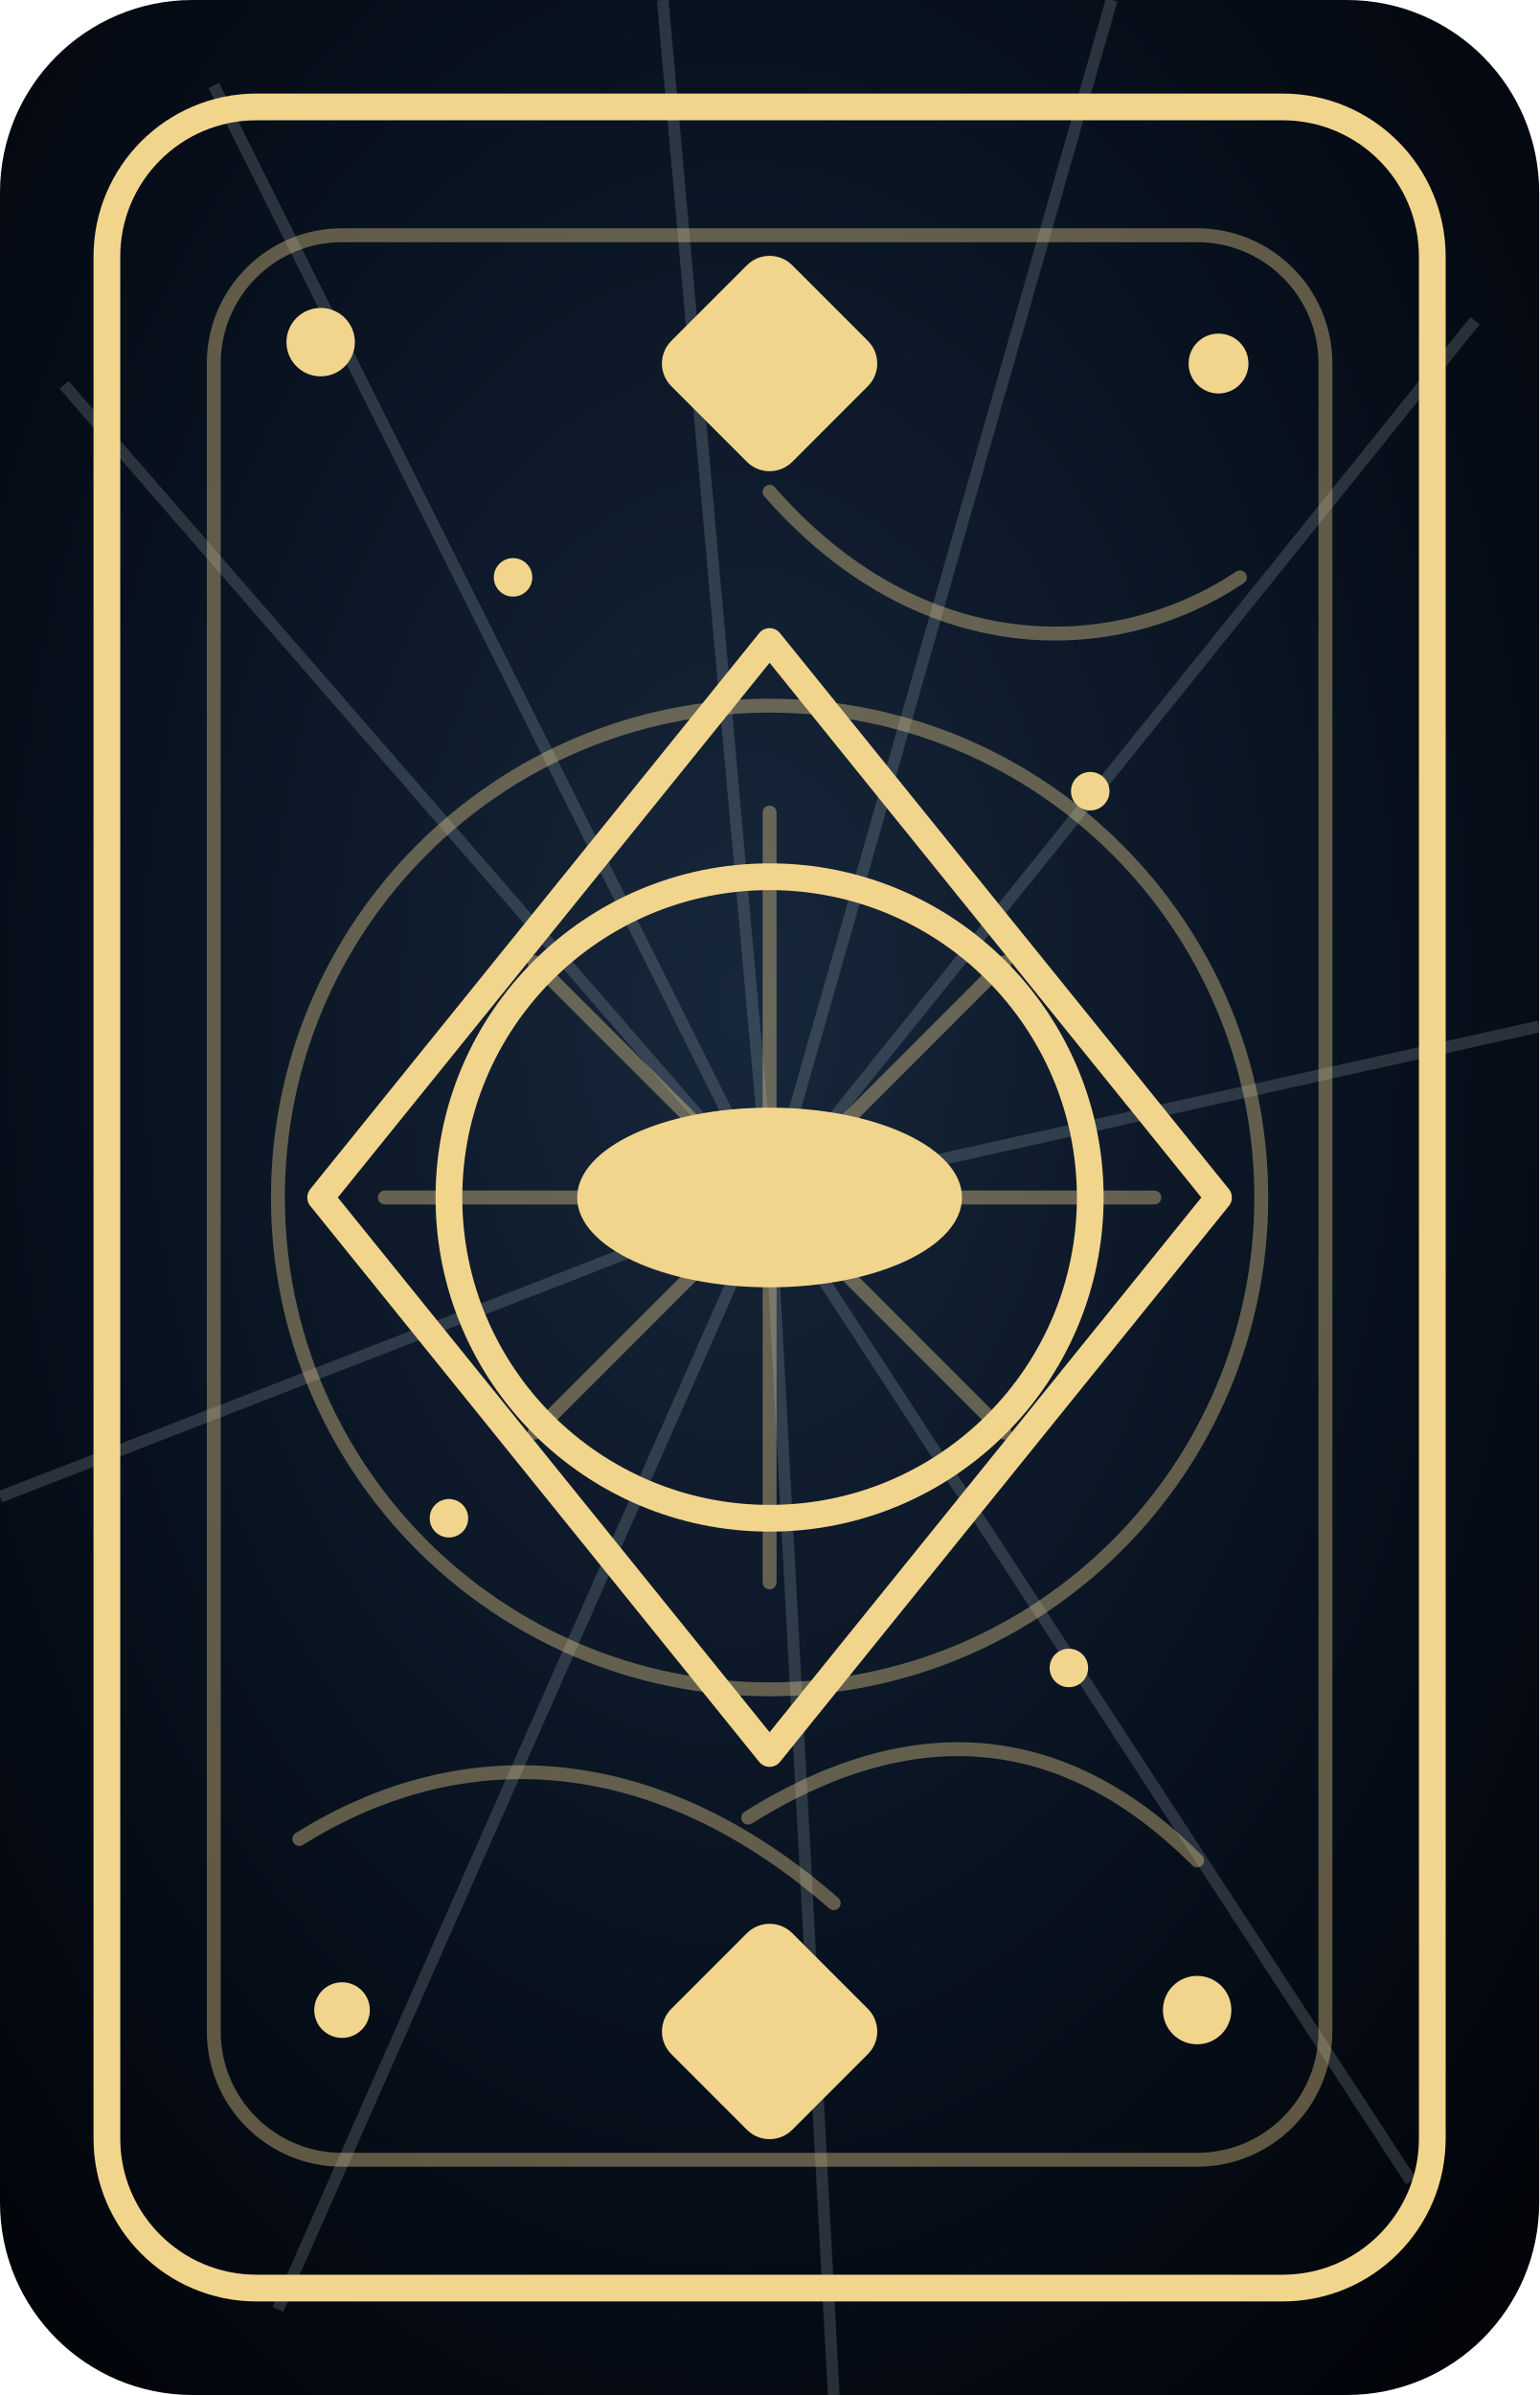
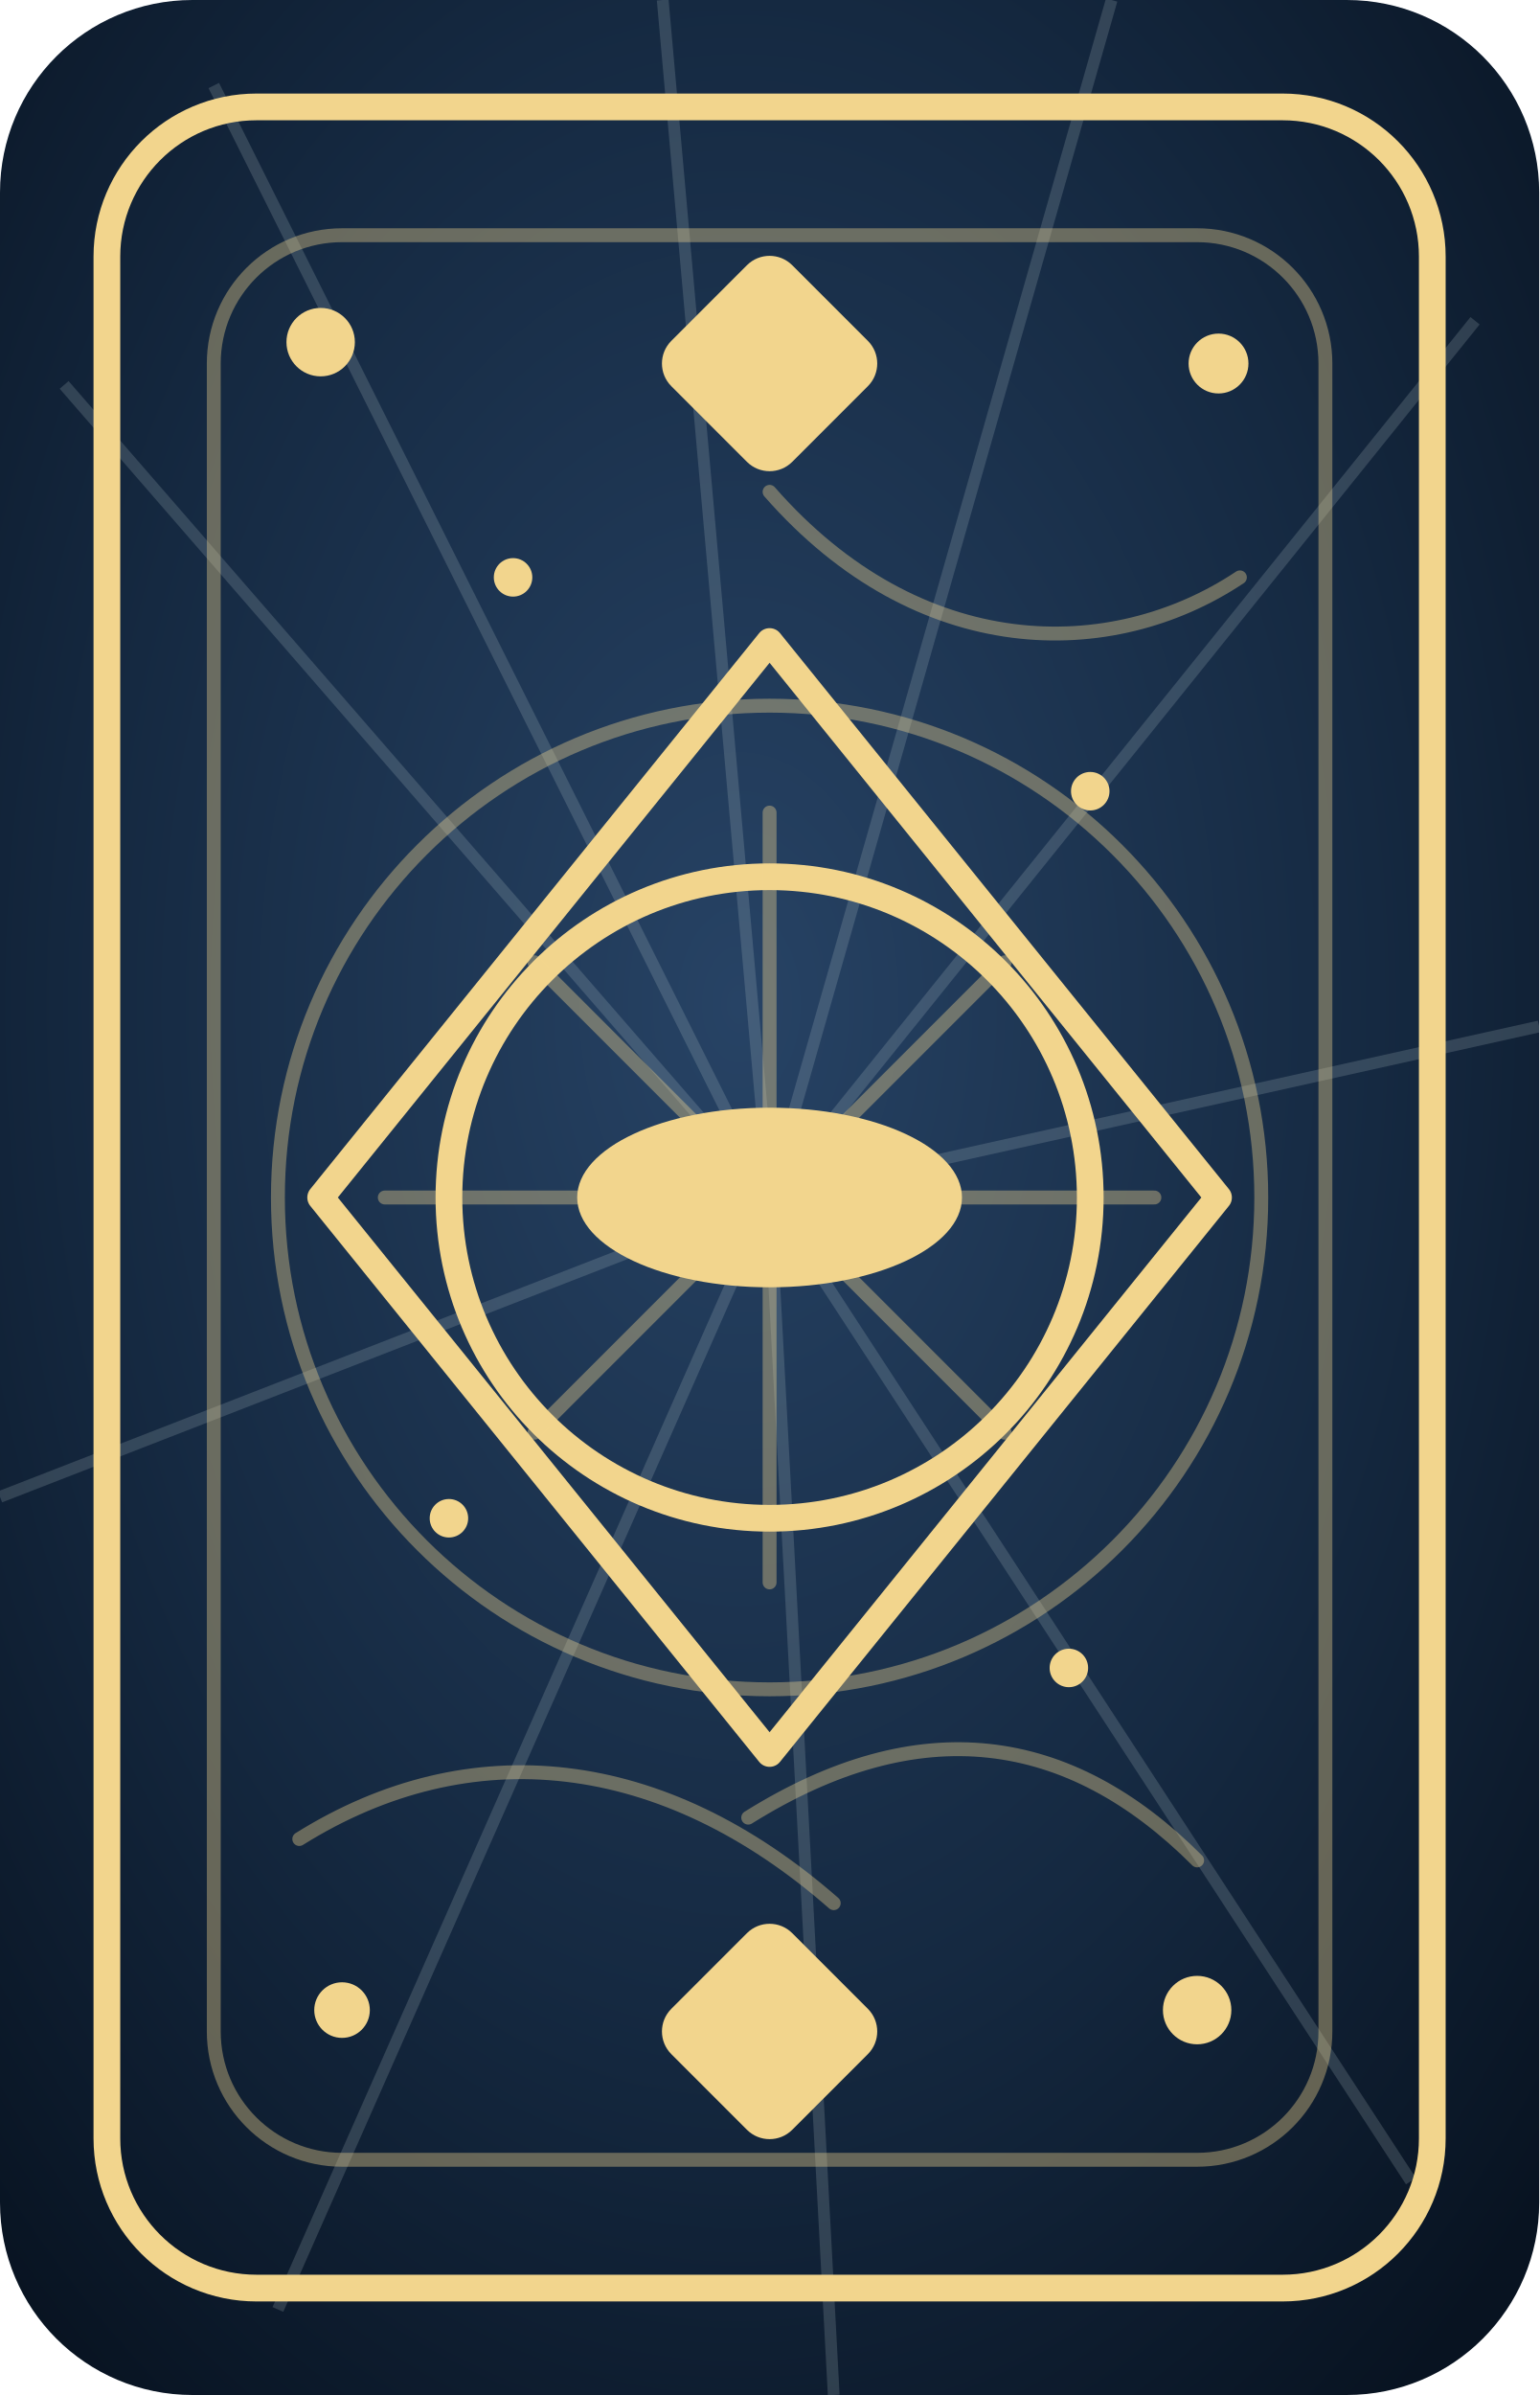
<svg xmlns="http://www.w3.org/2000/svg" viewBox="0 0 72 112" role="img" aria-label="Hint tarot card back">
  <defs>
    <radialGradient id="bg" cx="48%" cy="42%" r="72%">
-       <stop offset="0" stop-color="#17273b" />
-       <stop offset="0.58" stop-color="#08111f" />
-       <stop offset="1" stop-color="#020409" />
+       <stop offset="0" stop-color="#274365" />
+       <stop offset="0.58" stop-color="#152941" />
+       <stop offset="1" stop-color="#081321" />
    </radialGradient>
    <style>
      .gold{stroke:#f2d58d;stroke-width:1.25;fill:none;stroke-linecap:round;stroke-linejoin:round}
      .soft{stroke:#f2d58d;stroke-width:.65;fill:none;opacity:.38;stroke-linecap:round}
      .ray{stroke:#c9d7d8;stroke-width:.55;opacity:.18}
      .dot{fill:#f2d58d}
    </style>
  </defs>
  <rect width="72" height="112" rx="9" fill="url(#bg)" />
  <path class="ray" d="M36 56 3 18M36 56 10 4M36 56 31 0M36 56 52 0M36 56 69 15M36 56 72 48M36 56 66 102M36 56 39 112M36 56 13 108M36 56 0 70" />
  <rect x="5" y="5" width="62" height="102" rx="7" class="gold" />
  <rect x="10" y="11" width="52" height="90" rx="6" class="soft" />
  <circle cx="36" cy="56" r="23" class="soft" />
  <path class="gold" d="M36 30 57 56 36 82 15 56Z" />
  <circle cx="36" cy="56" r="15" class="gold" />
  <path class="soft" d="M36 38v36M18 56h36M25 45l22 22M47 45 25 67" />
  <ellipse cx="36" cy="56" rx="9" ry="4.2" fill="#f2d58d" />
  <path class="soft" d="M36 23c7 8 16 8 22 4M14 86c8-5 17-4 25 3M56 87c-6-6-13-7-21-2" />
  <rect x="32" y="13" width="8" height="8" rx="1.5" transform="rotate(45 36 17)" fill="#f2d58d" />
  <rect x="32" y="91" width="8" height="8" rx="1.5" transform="rotate(45 36 95)" fill="#f2d58d" />
  <circle class="dot" cx="15" cy="16" r="1.6" />
  <circle class="dot" cx="57" cy="17" r="1.4" />
  <circle class="dot" cx="16" cy="94" r="1.3" />
  <circle class="dot" cx="56" cy="94" r="1.6" />
  <circle class="dot" cx="24" cy="27" r=".9" />
  <circle class="dot" cx="51" cy="37" r=".9" />
  <circle class="dot" cx="21" cy="71" r=".9" />
  <circle class="dot" cx="50" cy="78" r=".9" />
</svg>
